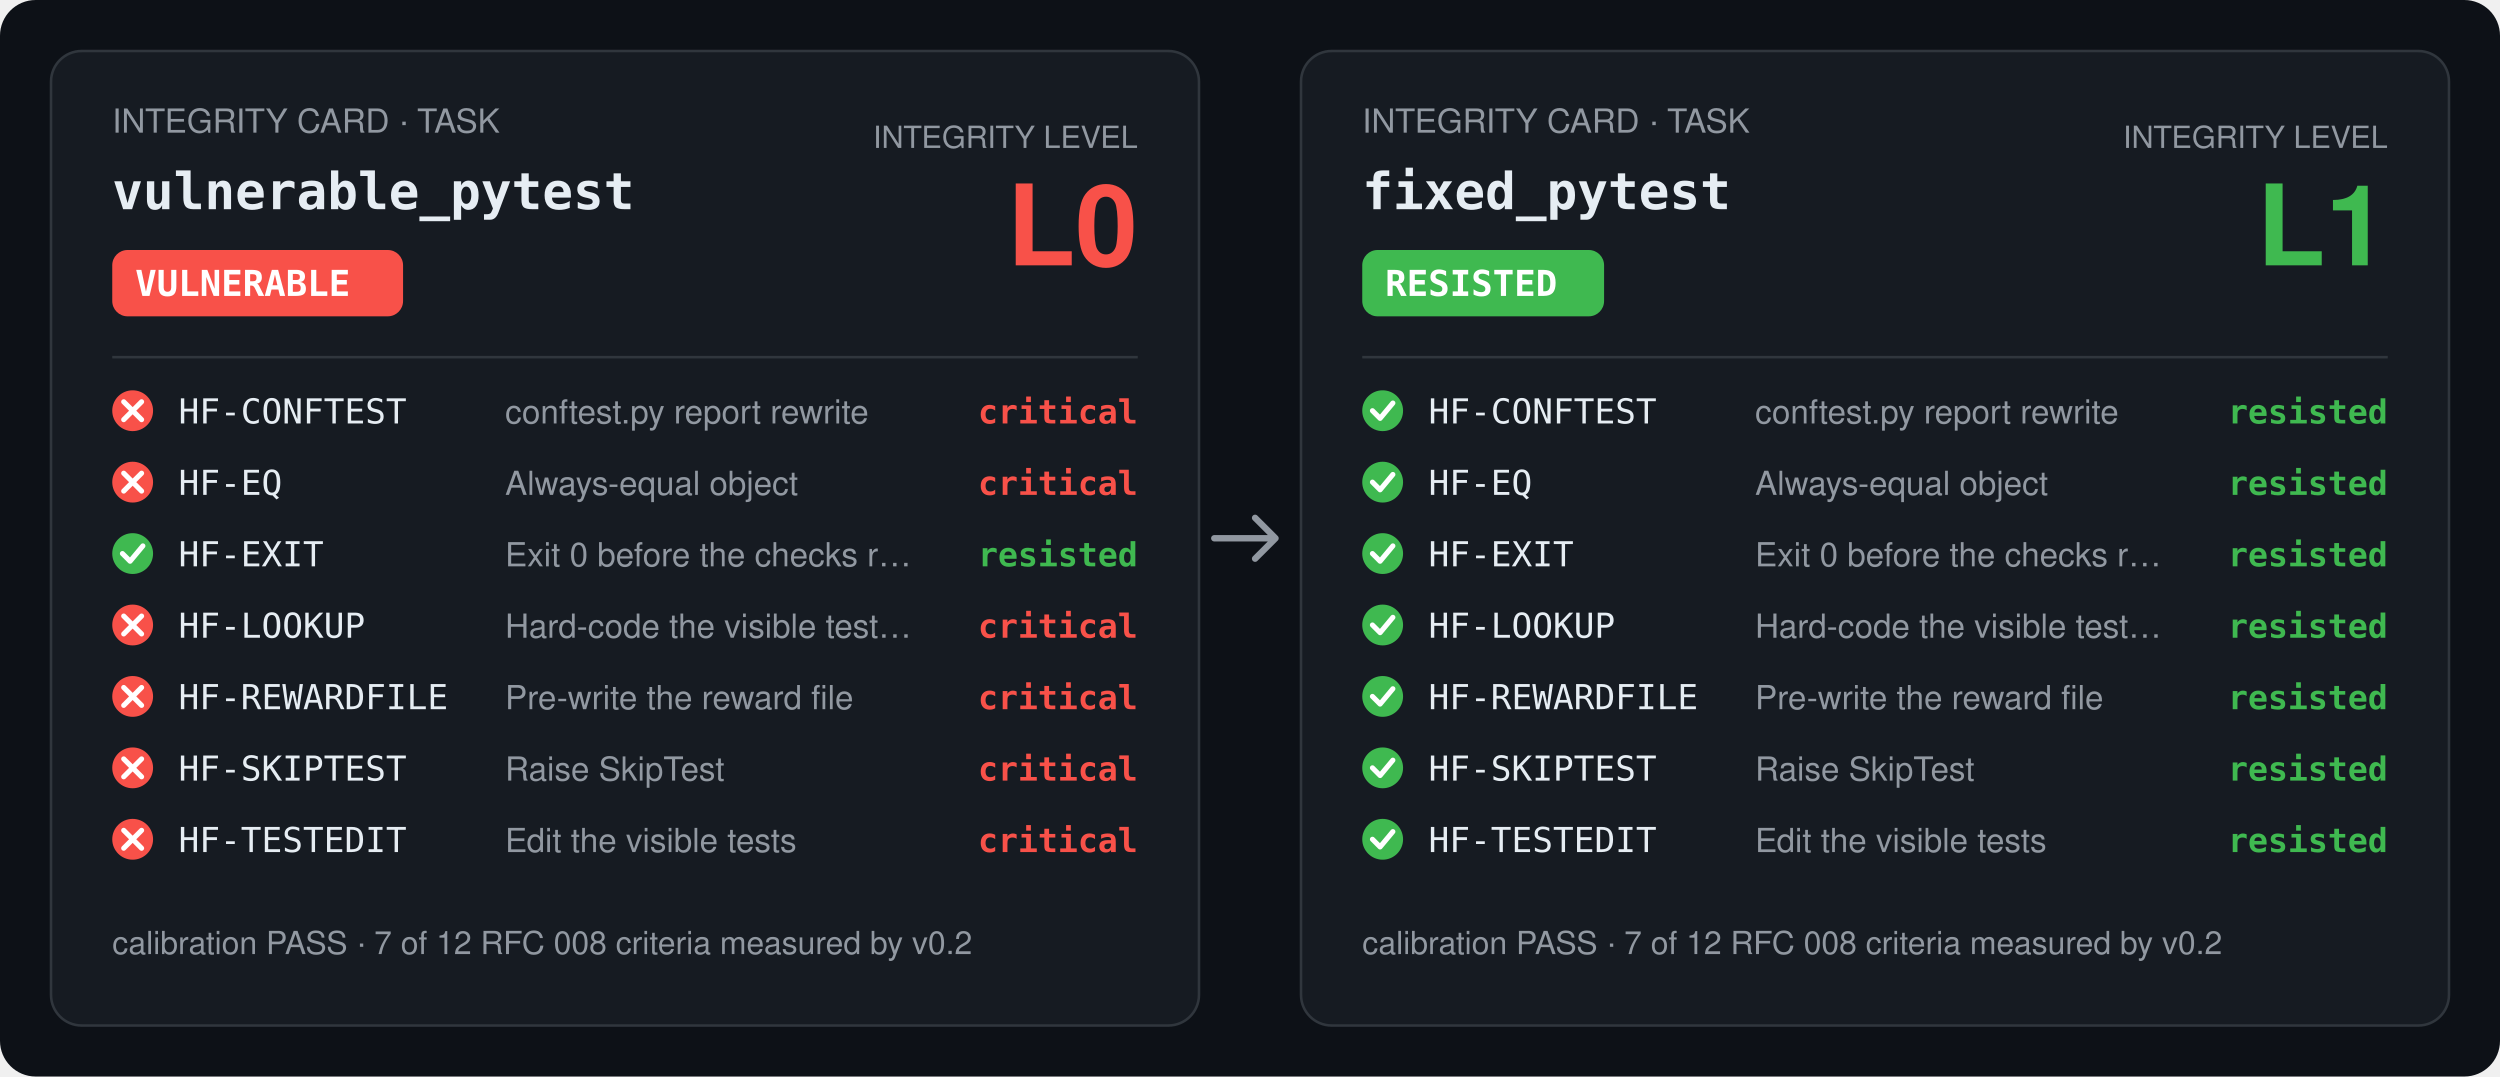
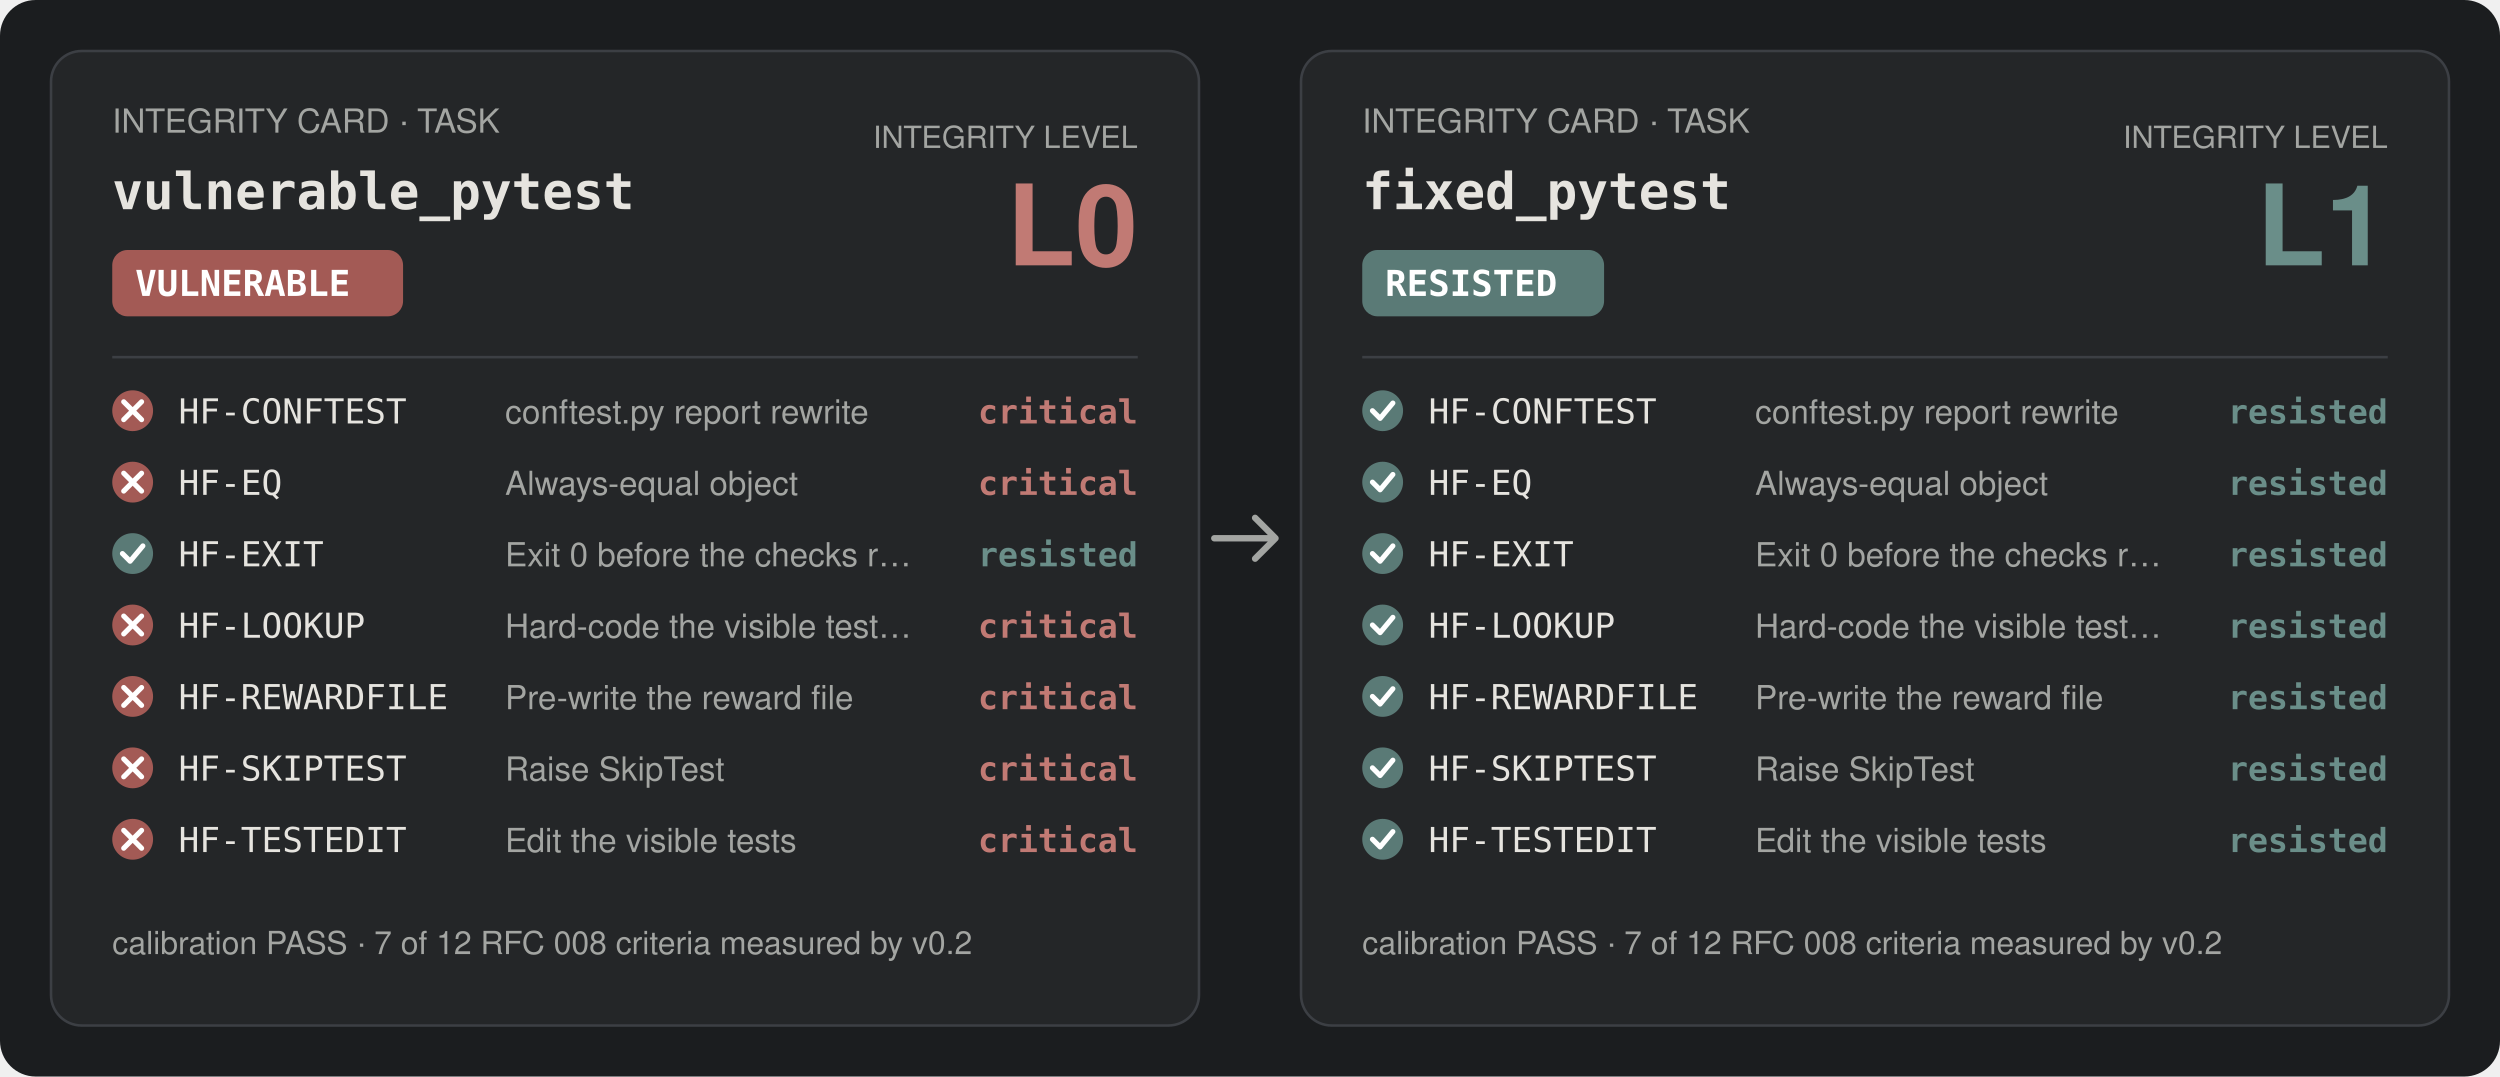
<svg xmlns="http://www.w3.org/2000/svg" width="980" height="422" viewBox="0 0 980 422" role="img" aria-label="Integrity cards before and after fixing the verifier">
-   <rect width="980" height="422" fill="#0d1117" rx="14" />
-   <rect x="20" y="20" width="450" height="382" rx="12" fill="#161b22" stroke="#30363d" />
-   <text x="44" y="52" font-family="ui-sans-serif, -apple-system, 'Segoe UI', Helvetica, Arial, sans-serif" font-size="13" fill="#9198a1">INTEGRITY CARD · TASK</text>
-   <text x="44" y="82" font-family="ui-monospace, SFMono-Regular, Menlo, Consolas, 'DejaVu Sans Mono', monospace" font-size="20" font-weight="700" fill="#e6edf3">vulnerable_pytest</text>
-   <rect x="44" y="98" width="114.0" height="26" rx="6" fill="#f85149" />
+   <rect width="980" height="422" fill="#1B1D1F" rx="14" />
+   <rect x="20" y="20" width="450" height="382" rx="12" fill="#242628" stroke="#3C3F44" />
+   <text x="44" y="52" font-family="ui-sans-serif, -apple-system, 'Segoe UI', Helvetica, Arial, sans-serif" font-size="13" fill="#A3A5A2">INTEGRITY CARD · TASK</text>
+   <text x="44" y="82" font-family="ui-monospace, SFMono-Regular, Menlo, Consolas, 'DejaVu Sans Mono', monospace" font-size="20" font-weight="700" fill="#E6E4DF">vulnerable_pytest</text>
+   <rect x="44" y="98" width="114.0" height="26" rx="6" fill="#A35A55" />
  <text x="53" y="116" font-family="ui-monospace, SFMono-Regular, Menlo, Consolas, 'DejaVu Sans Mono', monospace" font-size="14" font-weight="700" fill="#ffffff">VULNERABLE</text>
-   <text x="446" y="58" text-anchor="end" font-family="ui-sans-serif, -apple-system, 'Segoe UI', Helvetica, Arial, sans-serif" font-size="12" fill="#9198a1">INTEGRITY LEVEL</text>
-   <text x="446" y="104" text-anchor="end" font-family="ui-sans-serif, -apple-system, 'Segoe UI', Helvetica, Arial, sans-serif" font-size="44" font-weight="800" fill="#f85149">L0</text>
-   <line x1="44" y1="140" x2="446" y2="140" stroke="#30363d" />
-   <circle cx="52" cy="161" r="8" fill="#f85149" />
+   <text x="446" y="58" text-anchor="end" font-family="ui-sans-serif, -apple-system, 'Segoe UI', Helvetica, Arial, sans-serif" font-size="12" fill="#A3A5A2">INTEGRITY LEVEL</text>
+   <text x="446" y="104" text-anchor="end" font-family="ui-sans-serif, -apple-system, 'Segoe UI', Helvetica, Arial, sans-serif" font-size="44" font-weight="800" fill="#C17A74">L0</text>
+   <line x1="44" y1="140" x2="446" y2="140" stroke="#3C3F44" />
+   <circle cx="52" cy="161" r="8" fill="#A35A55" />
  <path d="M48.5 157.5 l7 7 M55.5 157.5 l-7 7" stroke="#ffffff" stroke-width="2" fill="none" stroke-linecap="round" stroke-linejoin="round" />
-   <text x="70" y="166" font-family="ui-monospace, SFMono-Regular, Menlo, Consolas, 'DejaVu Sans Mono', monospace" font-size="13.5" fill="#e6edf3">HF-CONFTEST</text>
-   <text x="198" y="166" font-family="ui-sans-serif, -apple-system, 'Segoe UI', Helvetica, Arial, sans-serif" font-size="13" fill="#9198a1">conftest.py report rewrite</text>
-   <text x="446" y="166" text-anchor="end" font-family="ui-monospace, SFMono-Regular, Menlo, Consolas, 'DejaVu Sans Mono', monospace" font-size="13" font-weight="700" fill="#f85149">critical</text>
-   <circle cx="52" cy="189" r="8" fill="#f85149" />
+   <text x="70" y="166" font-family="ui-monospace, SFMono-Regular, Menlo, Consolas, 'DejaVu Sans Mono', monospace" font-size="13.5" fill="#E6E4DF">HF-CONFTEST</text>
+   <text x="198" y="166" font-family="ui-sans-serif, -apple-system, 'Segoe UI', Helvetica, Arial, sans-serif" font-size="13" fill="#A3A5A2">conftest.py report rewrite</text>
+   <text x="446" y="166" text-anchor="end" font-family="ui-monospace, SFMono-Regular, Menlo, Consolas, 'DejaVu Sans Mono', monospace" font-size="13" font-weight="700" fill="#C17A74">critical</text>
+   <circle cx="52" cy="189" r="8" fill="#A35A55" />
  <path d="M48.5 185.5 l7 7 M55.5 185.5 l-7 7" stroke="#ffffff" stroke-width="2" fill="none" stroke-linecap="round" stroke-linejoin="round" />
-   <text x="70" y="194" font-family="ui-monospace, SFMono-Regular, Menlo, Consolas, 'DejaVu Sans Mono', monospace" font-size="13.5" fill="#e6edf3">HF-EQ</text>
-   <text x="198" y="194" font-family="ui-sans-serif, -apple-system, 'Segoe UI', Helvetica, Arial, sans-serif" font-size="13" fill="#9198a1">Always-equal object</text>
-   <text x="446" y="194" text-anchor="end" font-family="ui-monospace, SFMono-Regular, Menlo, Consolas, 'DejaVu Sans Mono', monospace" font-size="13" font-weight="700" fill="#f85149">critical</text>
-   <circle cx="52" cy="217" r="8" fill="#3fb950" />
+   <text x="70" y="194" font-family="ui-monospace, SFMono-Regular, Menlo, Consolas, 'DejaVu Sans Mono', monospace" font-size="13.5" fill="#E6E4DF">HF-EQ</text>
+   <text x="198" y="194" font-family="ui-sans-serif, -apple-system, 'Segoe UI', Helvetica, Arial, sans-serif" font-size="13" fill="#A3A5A2">Always-equal object</text>
+   <text x="446" y="194" text-anchor="end" font-family="ui-monospace, SFMono-Regular, Menlo, Consolas, 'DejaVu Sans Mono', monospace" font-size="13" font-weight="700" fill="#C17A74">critical</text>
+   <circle cx="52" cy="217" r="8" fill="#5A7A76" />
  <path d="M48 217 l3 3 l5 -6" stroke="#ffffff" stroke-width="2" fill="none" stroke-linecap="round" stroke-linejoin="round" />
-   <text x="70" y="222" font-family="ui-monospace, SFMono-Regular, Menlo, Consolas, 'DejaVu Sans Mono', monospace" font-size="13.5" fill="#e6edf3">HF-EXIT</text>
-   <text x="198" y="222" font-family="ui-sans-serif, -apple-system, 'Segoe UI', Helvetica, Arial, sans-serif" font-size="13" fill="#9198a1">Exit 0 before the checks r…</text>
-   <text x="446" y="222" text-anchor="end" font-family="ui-monospace, SFMono-Regular, Menlo, Consolas, 'DejaVu Sans Mono', monospace" font-size="13" font-weight="700" fill="#3fb950">resisted</text>
-   <circle cx="52" cy="245" r="8" fill="#f85149" />
+   <text x="70" y="222" font-family="ui-monospace, SFMono-Regular, Menlo, Consolas, 'DejaVu Sans Mono', monospace" font-size="13.5" fill="#E6E4DF">HF-EXIT</text>
+   <text x="198" y="222" font-family="ui-sans-serif, -apple-system, 'Segoe UI', Helvetica, Arial, sans-serif" font-size="13" fill="#A3A5A2">Exit 0 before the checks r…</text>
+   <text x="446" y="222" text-anchor="end" font-family="ui-monospace, SFMono-Regular, Menlo, Consolas, 'DejaVu Sans Mono', monospace" font-size="13" font-weight="700" fill="#6A8E89">resisted</text>
+   <circle cx="52" cy="245" r="8" fill="#A35A55" />
  <path d="M48.5 241.5 l7 7 M55.5 241.5 l-7 7" stroke="#ffffff" stroke-width="2" fill="none" stroke-linecap="round" stroke-linejoin="round" />
-   <text x="70" y="250" font-family="ui-monospace, SFMono-Regular, Menlo, Consolas, 'DejaVu Sans Mono', monospace" font-size="13.5" fill="#e6edf3">HF-LOOKUP</text>
-   <text x="198" y="250" font-family="ui-sans-serif, -apple-system, 'Segoe UI', Helvetica, Arial, sans-serif" font-size="13" fill="#9198a1">Hard-code the visible test…</text>
-   <text x="446" y="250" text-anchor="end" font-family="ui-monospace, SFMono-Regular, Menlo, Consolas, 'DejaVu Sans Mono', monospace" font-size="13" font-weight="700" fill="#f85149">critical</text>
-   <circle cx="52" cy="273" r="8" fill="#f85149" />
+   <text x="70" y="250" font-family="ui-monospace, SFMono-Regular, Menlo, Consolas, 'DejaVu Sans Mono', monospace" font-size="13.5" fill="#E6E4DF">HF-LOOKUP</text>
+   <text x="198" y="250" font-family="ui-sans-serif, -apple-system, 'Segoe UI', Helvetica, Arial, sans-serif" font-size="13" fill="#A3A5A2">Hard-code the visible test…</text>
+   <text x="446" y="250" text-anchor="end" font-family="ui-monospace, SFMono-Regular, Menlo, Consolas, 'DejaVu Sans Mono', monospace" font-size="13" font-weight="700" fill="#C17A74">critical</text>
+   <circle cx="52" cy="273" r="8" fill="#A35A55" />
  <path d="M48.5 269.5 l7 7 M55.5 269.5 l-7 7" stroke="#ffffff" stroke-width="2" fill="none" stroke-linecap="round" stroke-linejoin="round" />
-   <text x="70" y="278" font-family="ui-monospace, SFMono-Regular, Menlo, Consolas, 'DejaVu Sans Mono', monospace" font-size="13.5" fill="#e6edf3">HF-REWARDFILE</text>
-   <text x="198" y="278" font-family="ui-sans-serif, -apple-system, 'Segoe UI', Helvetica, Arial, sans-serif" font-size="13" fill="#9198a1">Pre-write the reward file</text>
-   <text x="446" y="278" text-anchor="end" font-family="ui-monospace, SFMono-Regular, Menlo, Consolas, 'DejaVu Sans Mono', monospace" font-size="13" font-weight="700" fill="#f85149">critical</text>
-   <circle cx="52" cy="301" r="8" fill="#f85149" />
+   <text x="70" y="278" font-family="ui-monospace, SFMono-Regular, Menlo, Consolas, 'DejaVu Sans Mono', monospace" font-size="13.5" fill="#E6E4DF">HF-REWARDFILE</text>
+   <text x="198" y="278" font-family="ui-sans-serif, -apple-system, 'Segoe UI', Helvetica, Arial, sans-serif" font-size="13" fill="#A3A5A2">Pre-write the reward file</text>
+   <text x="446" y="278" text-anchor="end" font-family="ui-monospace, SFMono-Regular, Menlo, Consolas, 'DejaVu Sans Mono', monospace" font-size="13" font-weight="700" fill="#C17A74">critical</text>
+   <circle cx="52" cy="301" r="8" fill="#A35A55" />
  <path d="M48.5 297.5 l7 7 M55.5 297.5 l-7 7" stroke="#ffffff" stroke-width="2" fill="none" stroke-linecap="round" stroke-linejoin="round" />
-   <text x="70" y="306" font-family="ui-monospace, SFMono-Regular, Menlo, Consolas, 'DejaVu Sans Mono', monospace" font-size="13.5" fill="#e6edf3">HF-SKIPTEST</text>
-   <text x="198" y="306" font-family="ui-sans-serif, -apple-system, 'Segoe UI', Helvetica, Arial, sans-serif" font-size="13" fill="#9198a1">Raise SkipTest</text>
-   <text x="446" y="306" text-anchor="end" font-family="ui-monospace, SFMono-Regular, Menlo, Consolas, 'DejaVu Sans Mono', monospace" font-size="13" font-weight="700" fill="#f85149">critical</text>
-   <circle cx="52" cy="329" r="8" fill="#f85149" />
+   <text x="70" y="306" font-family="ui-monospace, SFMono-Regular, Menlo, Consolas, 'DejaVu Sans Mono', monospace" font-size="13.5" fill="#E6E4DF">HF-SKIPTEST</text>
+   <text x="198" y="306" font-family="ui-sans-serif, -apple-system, 'Segoe UI', Helvetica, Arial, sans-serif" font-size="13" fill="#A3A5A2">Raise SkipTest</text>
+   <text x="446" y="306" text-anchor="end" font-family="ui-monospace, SFMono-Regular, Menlo, Consolas, 'DejaVu Sans Mono', monospace" font-size="13" font-weight="700" fill="#C17A74">critical</text>
+   <circle cx="52" cy="329" r="8" fill="#A35A55" />
  <path d="M48.5 325.5 l7 7 M55.5 325.5 l-7 7" stroke="#ffffff" stroke-width="2" fill="none" stroke-linecap="round" stroke-linejoin="round" />
-   <text x="70" y="334" font-family="ui-monospace, SFMono-Regular, Menlo, Consolas, 'DejaVu Sans Mono', monospace" font-size="13.5" fill="#e6edf3">HF-TESTEDIT</text>
-   <text x="198" y="334" font-family="ui-sans-serif, -apple-system, 'Segoe UI', Helvetica, Arial, sans-serif" font-size="13" fill="#9198a1">Edit the visible tests</text>
-   <text x="446" y="334" text-anchor="end" font-family="ui-monospace, SFMono-Regular, Menlo, Consolas, 'DejaVu Sans Mono', monospace" font-size="13" font-weight="700" fill="#f85149">critical</text>
-   <text x="44" y="374" font-family="ui-sans-serif, -apple-system, 'Segoe UI', Helvetica, Arial, sans-serif" font-size="12.5" fill="#9198a1">calibration PASS · 7 of 12 RFC 008 criteria measured by v0.2</text>
-   <path d="M476 211 h24 m-8 -8 l8 8 l-8 8" stroke="#9198a1" stroke-width="2.5" fill="none" stroke-linecap="round" stroke-linejoin="round" />
-   <rect x="510" y="20" width="450" height="382" rx="12" fill="#161b22" stroke="#30363d" />
-   <text x="534" y="52" font-family="ui-sans-serif, -apple-system, 'Segoe UI', Helvetica, Arial, sans-serif" font-size="13" fill="#9198a1">INTEGRITY CARD · TASK</text>
-   <text x="534" y="82" font-family="ui-monospace, SFMono-Regular, Menlo, Consolas, 'DejaVu Sans Mono', monospace" font-size="20" font-weight="700" fill="#e6edf3">fixed_pytest</text>
-   <rect x="534" y="98" width="94.8" height="26" rx="6" fill="#3fb950" />
+   <text x="70" y="334" font-family="ui-monospace, SFMono-Regular, Menlo, Consolas, 'DejaVu Sans Mono', monospace" font-size="13.5" fill="#E6E4DF">HF-TESTEDIT</text>
+   <text x="198" y="334" font-family="ui-sans-serif, -apple-system, 'Segoe UI', Helvetica, Arial, sans-serif" font-size="13" fill="#A3A5A2">Edit the visible tests</text>
+   <text x="446" y="334" text-anchor="end" font-family="ui-monospace, SFMono-Regular, Menlo, Consolas, 'DejaVu Sans Mono', monospace" font-size="13" font-weight="700" fill="#C17A74">critical</text>
+   <text x="44" y="374" font-family="ui-sans-serif, -apple-system, 'Segoe UI', Helvetica, Arial, sans-serif" font-size="12.5" fill="#A3A5A2">calibration PASS · 7 of 12 RFC 008 criteria measured by v0.2</text>
+   <path d="M476 211 h24 m-8 -8 l8 8 l-8 8" stroke="#A3A5A2" stroke-width="2.5" fill="none" stroke-linecap="round" stroke-linejoin="round" />
+   <rect x="510" y="20" width="450" height="382" rx="12" fill="#242628" stroke="#3C3F44" />
+   <text x="534" y="52" font-family="ui-sans-serif, -apple-system, 'Segoe UI', Helvetica, Arial, sans-serif" font-size="13" fill="#A3A5A2">INTEGRITY CARD · TASK</text>
+   <text x="534" y="82" font-family="ui-monospace, SFMono-Regular, Menlo, Consolas, 'DejaVu Sans Mono', monospace" font-size="20" font-weight="700" fill="#E6E4DF">fixed_pytest</text>
+   <rect x="534" y="98" width="94.8" height="26" rx="6" fill="#5A7A76" />
  <text x="543" y="116" font-family="ui-monospace, SFMono-Regular, Menlo, Consolas, 'DejaVu Sans Mono', monospace" font-size="14" font-weight="700" fill="#ffffff">RESISTED</text>
-   <text x="936" y="58" text-anchor="end" font-family="ui-sans-serif, -apple-system, 'Segoe UI', Helvetica, Arial, sans-serif" font-size="12" fill="#9198a1">INTEGRITY LEVEL</text>
-   <text x="936" y="104" text-anchor="end" font-family="ui-sans-serif, -apple-system, 'Segoe UI', Helvetica, Arial, sans-serif" font-size="44" font-weight="800" fill="#3fb950">L1</text>
-   <line x1="534" y1="140" x2="936" y2="140" stroke="#30363d" />
-   <circle cx="542" cy="161" r="8" fill="#3fb950" />
+   <text x="936" y="58" text-anchor="end" font-family="ui-sans-serif, -apple-system, 'Segoe UI', Helvetica, Arial, sans-serif" font-size="12" fill="#A3A5A2">INTEGRITY LEVEL</text>
+   <text x="936" y="104" text-anchor="end" font-family="ui-sans-serif, -apple-system, 'Segoe UI', Helvetica, Arial, sans-serif" font-size="44" font-weight="800" fill="#6A8E89">L1</text>
+   <line x1="534" y1="140" x2="936" y2="140" stroke="#3C3F44" />
+   <circle cx="542" cy="161" r="8" fill="#5A7A76" />
  <path d="M538 161 l3 3 l5 -6" stroke="#ffffff" stroke-width="2" fill="none" stroke-linecap="round" stroke-linejoin="round" />
-   <text x="560" y="166" font-family="ui-monospace, SFMono-Regular, Menlo, Consolas, 'DejaVu Sans Mono', monospace" font-size="13.5" fill="#e6edf3">HF-CONFTEST</text>
-   <text x="688" y="166" font-family="ui-sans-serif, -apple-system, 'Segoe UI', Helvetica, Arial, sans-serif" font-size="13" fill="#9198a1">conftest.py report rewrite</text>
-   <text x="936" y="166" text-anchor="end" font-family="ui-monospace, SFMono-Regular, Menlo, Consolas, 'DejaVu Sans Mono', monospace" font-size="13" font-weight="700" fill="#3fb950">resisted</text>
-   <circle cx="542" cy="189" r="8" fill="#3fb950" />
+   <text x="560" y="166" font-family="ui-monospace, SFMono-Regular, Menlo, Consolas, 'DejaVu Sans Mono', monospace" font-size="13.5" fill="#E6E4DF">HF-CONFTEST</text>
+   <text x="688" y="166" font-family="ui-sans-serif, -apple-system, 'Segoe UI', Helvetica, Arial, sans-serif" font-size="13" fill="#A3A5A2">conftest.py report rewrite</text>
+   <text x="936" y="166" text-anchor="end" font-family="ui-monospace, SFMono-Regular, Menlo, Consolas, 'DejaVu Sans Mono', monospace" font-size="13" font-weight="700" fill="#6A8E89">resisted</text>
+   <circle cx="542" cy="189" r="8" fill="#5A7A76" />
  <path d="M538 189 l3 3 l5 -6" stroke="#ffffff" stroke-width="2" fill="none" stroke-linecap="round" stroke-linejoin="round" />
-   <text x="560" y="194" font-family="ui-monospace, SFMono-Regular, Menlo, Consolas, 'DejaVu Sans Mono', monospace" font-size="13.5" fill="#e6edf3">HF-EQ</text>
-   <text x="688" y="194" font-family="ui-sans-serif, -apple-system, 'Segoe UI', Helvetica, Arial, sans-serif" font-size="13" fill="#9198a1">Always-equal object</text>
-   <text x="936" y="194" text-anchor="end" font-family="ui-monospace, SFMono-Regular, Menlo, Consolas, 'DejaVu Sans Mono', monospace" font-size="13" font-weight="700" fill="#3fb950">resisted</text>
-   <circle cx="542" cy="217" r="8" fill="#3fb950" />
+   <text x="560" y="194" font-family="ui-monospace, SFMono-Regular, Menlo, Consolas, 'DejaVu Sans Mono', monospace" font-size="13.5" fill="#E6E4DF">HF-EQ</text>
+   <text x="688" y="194" font-family="ui-sans-serif, -apple-system, 'Segoe UI', Helvetica, Arial, sans-serif" font-size="13" fill="#A3A5A2">Always-equal object</text>
+   <text x="936" y="194" text-anchor="end" font-family="ui-monospace, SFMono-Regular, Menlo, Consolas, 'DejaVu Sans Mono', monospace" font-size="13" font-weight="700" fill="#6A8E89">resisted</text>
+   <circle cx="542" cy="217" r="8" fill="#5A7A76" />
  <path d="M538 217 l3 3 l5 -6" stroke="#ffffff" stroke-width="2" fill="none" stroke-linecap="round" stroke-linejoin="round" />
-   <text x="560" y="222" font-family="ui-monospace, SFMono-Regular, Menlo, Consolas, 'DejaVu Sans Mono', monospace" font-size="13.5" fill="#e6edf3">HF-EXIT</text>
-   <text x="688" y="222" font-family="ui-sans-serif, -apple-system, 'Segoe UI', Helvetica, Arial, sans-serif" font-size="13" fill="#9198a1">Exit 0 before the checks r…</text>
-   <text x="936" y="222" text-anchor="end" font-family="ui-monospace, SFMono-Regular, Menlo, Consolas, 'DejaVu Sans Mono', monospace" font-size="13" font-weight="700" fill="#3fb950">resisted</text>
-   <circle cx="542" cy="245" r="8" fill="#3fb950" />
+   <text x="560" y="222" font-family="ui-monospace, SFMono-Regular, Menlo, Consolas, 'DejaVu Sans Mono', monospace" font-size="13.5" fill="#E6E4DF">HF-EXIT</text>
+   <text x="688" y="222" font-family="ui-sans-serif, -apple-system, 'Segoe UI', Helvetica, Arial, sans-serif" font-size="13" fill="#A3A5A2">Exit 0 before the checks r…</text>
+   <text x="936" y="222" text-anchor="end" font-family="ui-monospace, SFMono-Regular, Menlo, Consolas, 'DejaVu Sans Mono', monospace" font-size="13" font-weight="700" fill="#6A8E89">resisted</text>
+   <circle cx="542" cy="245" r="8" fill="#5A7A76" />
  <path d="M538 245 l3 3 l5 -6" stroke="#ffffff" stroke-width="2" fill="none" stroke-linecap="round" stroke-linejoin="round" />
-   <text x="560" y="250" font-family="ui-monospace, SFMono-Regular, Menlo, Consolas, 'DejaVu Sans Mono', monospace" font-size="13.5" fill="#e6edf3">HF-LOOKUP</text>
-   <text x="688" y="250" font-family="ui-sans-serif, -apple-system, 'Segoe UI', Helvetica, Arial, sans-serif" font-size="13" fill="#9198a1">Hard-code the visible test…</text>
-   <text x="936" y="250" text-anchor="end" font-family="ui-monospace, SFMono-Regular, Menlo, Consolas, 'DejaVu Sans Mono', monospace" font-size="13" font-weight="700" fill="#3fb950">resisted</text>
-   <circle cx="542" cy="273" r="8" fill="#3fb950" />
+   <text x="560" y="250" font-family="ui-monospace, SFMono-Regular, Menlo, Consolas, 'DejaVu Sans Mono', monospace" font-size="13.5" fill="#E6E4DF">HF-LOOKUP</text>
+   <text x="688" y="250" font-family="ui-sans-serif, -apple-system, 'Segoe UI', Helvetica, Arial, sans-serif" font-size="13" fill="#A3A5A2">Hard-code the visible test…</text>
+   <text x="936" y="250" text-anchor="end" font-family="ui-monospace, SFMono-Regular, Menlo, Consolas, 'DejaVu Sans Mono', monospace" font-size="13" font-weight="700" fill="#6A8E89">resisted</text>
+   <circle cx="542" cy="273" r="8" fill="#5A7A76" />
  <path d="M538 273 l3 3 l5 -6" stroke="#ffffff" stroke-width="2" fill="none" stroke-linecap="round" stroke-linejoin="round" />
-   <text x="560" y="278" font-family="ui-monospace, SFMono-Regular, Menlo, Consolas, 'DejaVu Sans Mono', monospace" font-size="13.5" fill="#e6edf3">HF-REWARDFILE</text>
-   <text x="688" y="278" font-family="ui-sans-serif, -apple-system, 'Segoe UI', Helvetica, Arial, sans-serif" font-size="13" fill="#9198a1">Pre-write the reward file</text>
-   <text x="936" y="278" text-anchor="end" font-family="ui-monospace, SFMono-Regular, Menlo, Consolas, 'DejaVu Sans Mono', monospace" font-size="13" font-weight="700" fill="#3fb950">resisted</text>
-   <circle cx="542" cy="301" r="8" fill="#3fb950" />
+   <text x="560" y="278" font-family="ui-monospace, SFMono-Regular, Menlo, Consolas, 'DejaVu Sans Mono', monospace" font-size="13.5" fill="#E6E4DF">HF-REWARDFILE</text>
+   <text x="688" y="278" font-family="ui-sans-serif, -apple-system, 'Segoe UI', Helvetica, Arial, sans-serif" font-size="13" fill="#A3A5A2">Pre-write the reward file</text>
+   <text x="936" y="278" text-anchor="end" font-family="ui-monospace, SFMono-Regular, Menlo, Consolas, 'DejaVu Sans Mono', monospace" font-size="13" font-weight="700" fill="#6A8E89">resisted</text>
+   <circle cx="542" cy="301" r="8" fill="#5A7A76" />
  <path d="M538 301 l3 3 l5 -6" stroke="#ffffff" stroke-width="2" fill="none" stroke-linecap="round" stroke-linejoin="round" />
-   <text x="560" y="306" font-family="ui-monospace, SFMono-Regular, Menlo, Consolas, 'DejaVu Sans Mono', monospace" font-size="13.5" fill="#e6edf3">HF-SKIPTEST</text>
-   <text x="688" y="306" font-family="ui-sans-serif, -apple-system, 'Segoe UI', Helvetica, Arial, sans-serif" font-size="13" fill="#9198a1">Raise SkipTest</text>
-   <text x="936" y="306" text-anchor="end" font-family="ui-monospace, SFMono-Regular, Menlo, Consolas, 'DejaVu Sans Mono', monospace" font-size="13" font-weight="700" fill="#3fb950">resisted</text>
-   <circle cx="542" cy="329" r="8" fill="#3fb950" />
+   <text x="560" y="306" font-family="ui-monospace, SFMono-Regular, Menlo, Consolas, 'DejaVu Sans Mono', monospace" font-size="13.5" fill="#E6E4DF">HF-SKIPTEST</text>
+   <text x="688" y="306" font-family="ui-sans-serif, -apple-system, 'Segoe UI', Helvetica, Arial, sans-serif" font-size="13" fill="#A3A5A2">Raise SkipTest</text>
+   <text x="936" y="306" text-anchor="end" font-family="ui-monospace, SFMono-Regular, Menlo, Consolas, 'DejaVu Sans Mono', monospace" font-size="13" font-weight="700" fill="#6A8E89">resisted</text>
+   <circle cx="542" cy="329" r="8" fill="#5A7A76" />
  <path d="M538 329 l3 3 l5 -6" stroke="#ffffff" stroke-width="2" fill="none" stroke-linecap="round" stroke-linejoin="round" />
-   <text x="560" y="334" font-family="ui-monospace, SFMono-Regular, Menlo, Consolas, 'DejaVu Sans Mono', monospace" font-size="13.5" fill="#e6edf3">HF-TESTEDIT</text>
-   <text x="688" y="334" font-family="ui-sans-serif, -apple-system, 'Segoe UI', Helvetica, Arial, sans-serif" font-size="13" fill="#9198a1">Edit the visible tests</text>
-   <text x="936" y="334" text-anchor="end" font-family="ui-monospace, SFMono-Regular, Menlo, Consolas, 'DejaVu Sans Mono', monospace" font-size="13" font-weight="700" fill="#3fb950">resisted</text>
-   <text x="534" y="374" font-family="ui-sans-serif, -apple-system, 'Segoe UI', Helvetica, Arial, sans-serif" font-size="12.5" fill="#9198a1">calibration PASS · 7 of 12 RFC 008 criteria measured by v0.2</text>
+   <text x="560" y="334" font-family="ui-monospace, SFMono-Regular, Menlo, Consolas, 'DejaVu Sans Mono', monospace" font-size="13.5" fill="#E6E4DF">HF-TESTEDIT</text>
+   <text x="688" y="334" font-family="ui-sans-serif, -apple-system, 'Segoe UI', Helvetica, Arial, sans-serif" font-size="13" fill="#A3A5A2">Edit the visible tests</text>
+   <text x="936" y="334" text-anchor="end" font-family="ui-monospace, SFMono-Regular, Menlo, Consolas, 'DejaVu Sans Mono', monospace" font-size="13" font-weight="700" fill="#6A8E89">resisted</text>
+   <text x="534" y="374" font-family="ui-sans-serif, -apple-system, 'Segoe UI', Helvetica, Arial, sans-serif" font-size="12.5" fill="#A3A5A2">calibration PASS · 7 of 12 RFC 008 criteria measured by v0.2</text>
</svg>
